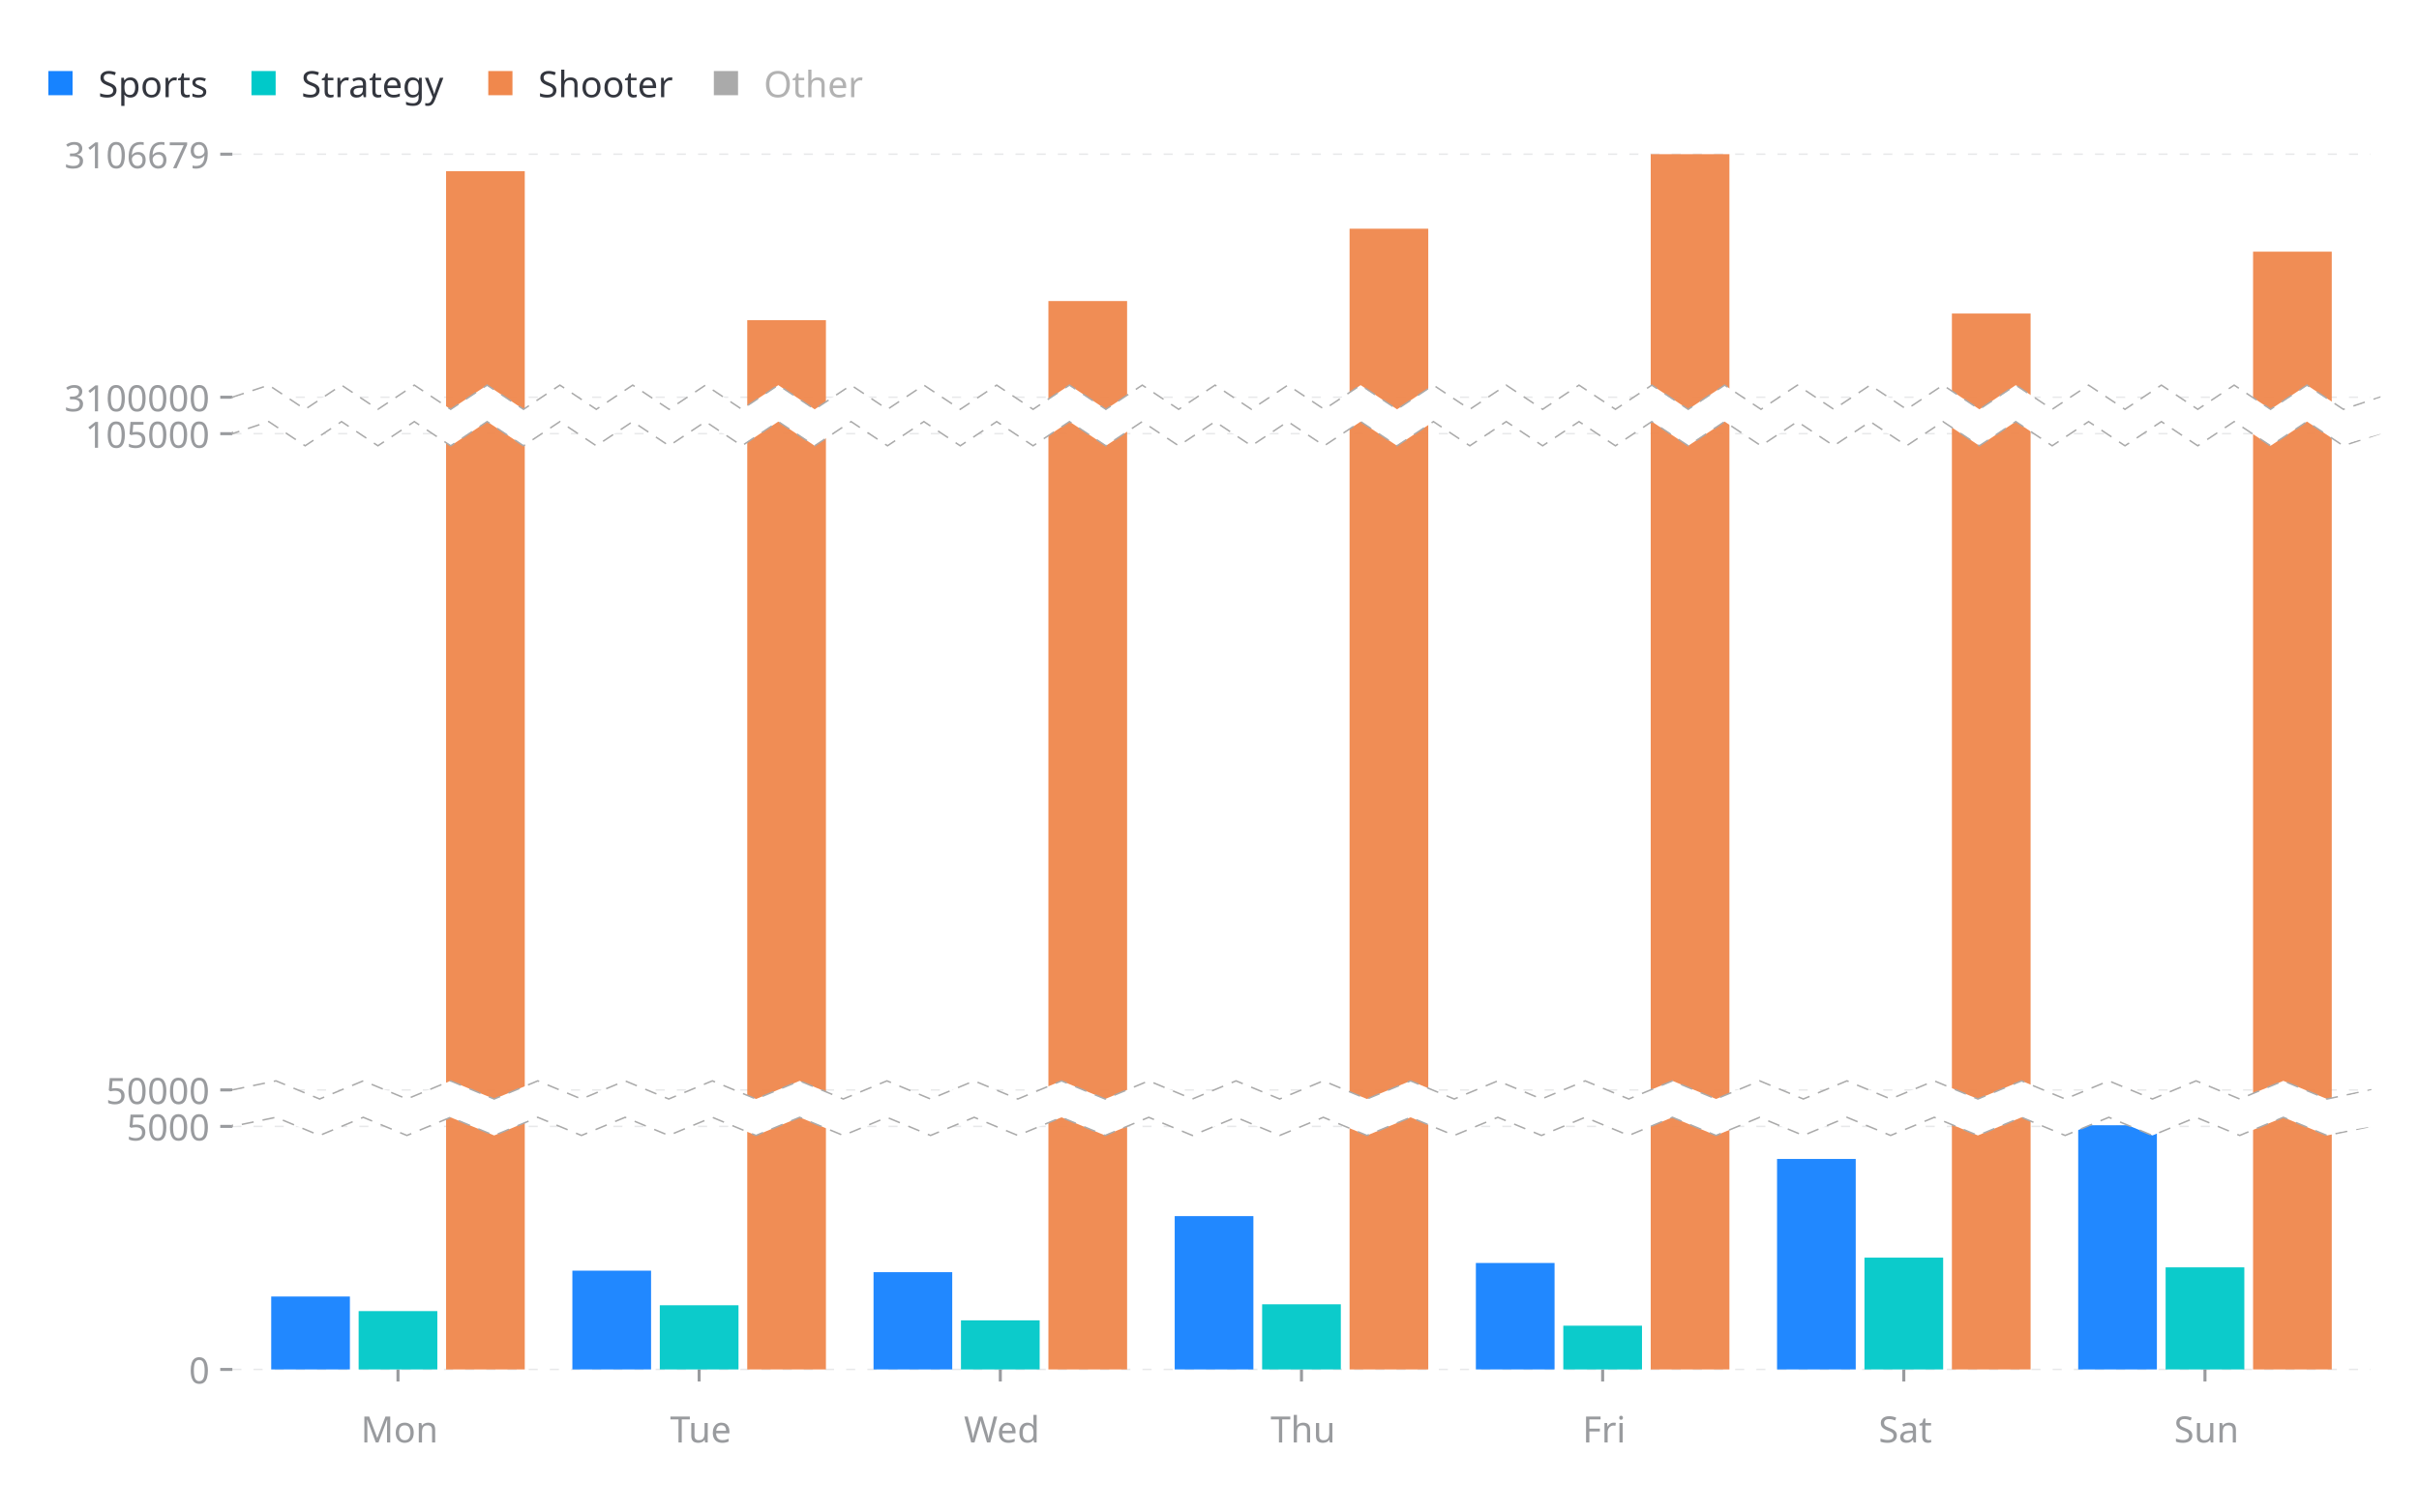
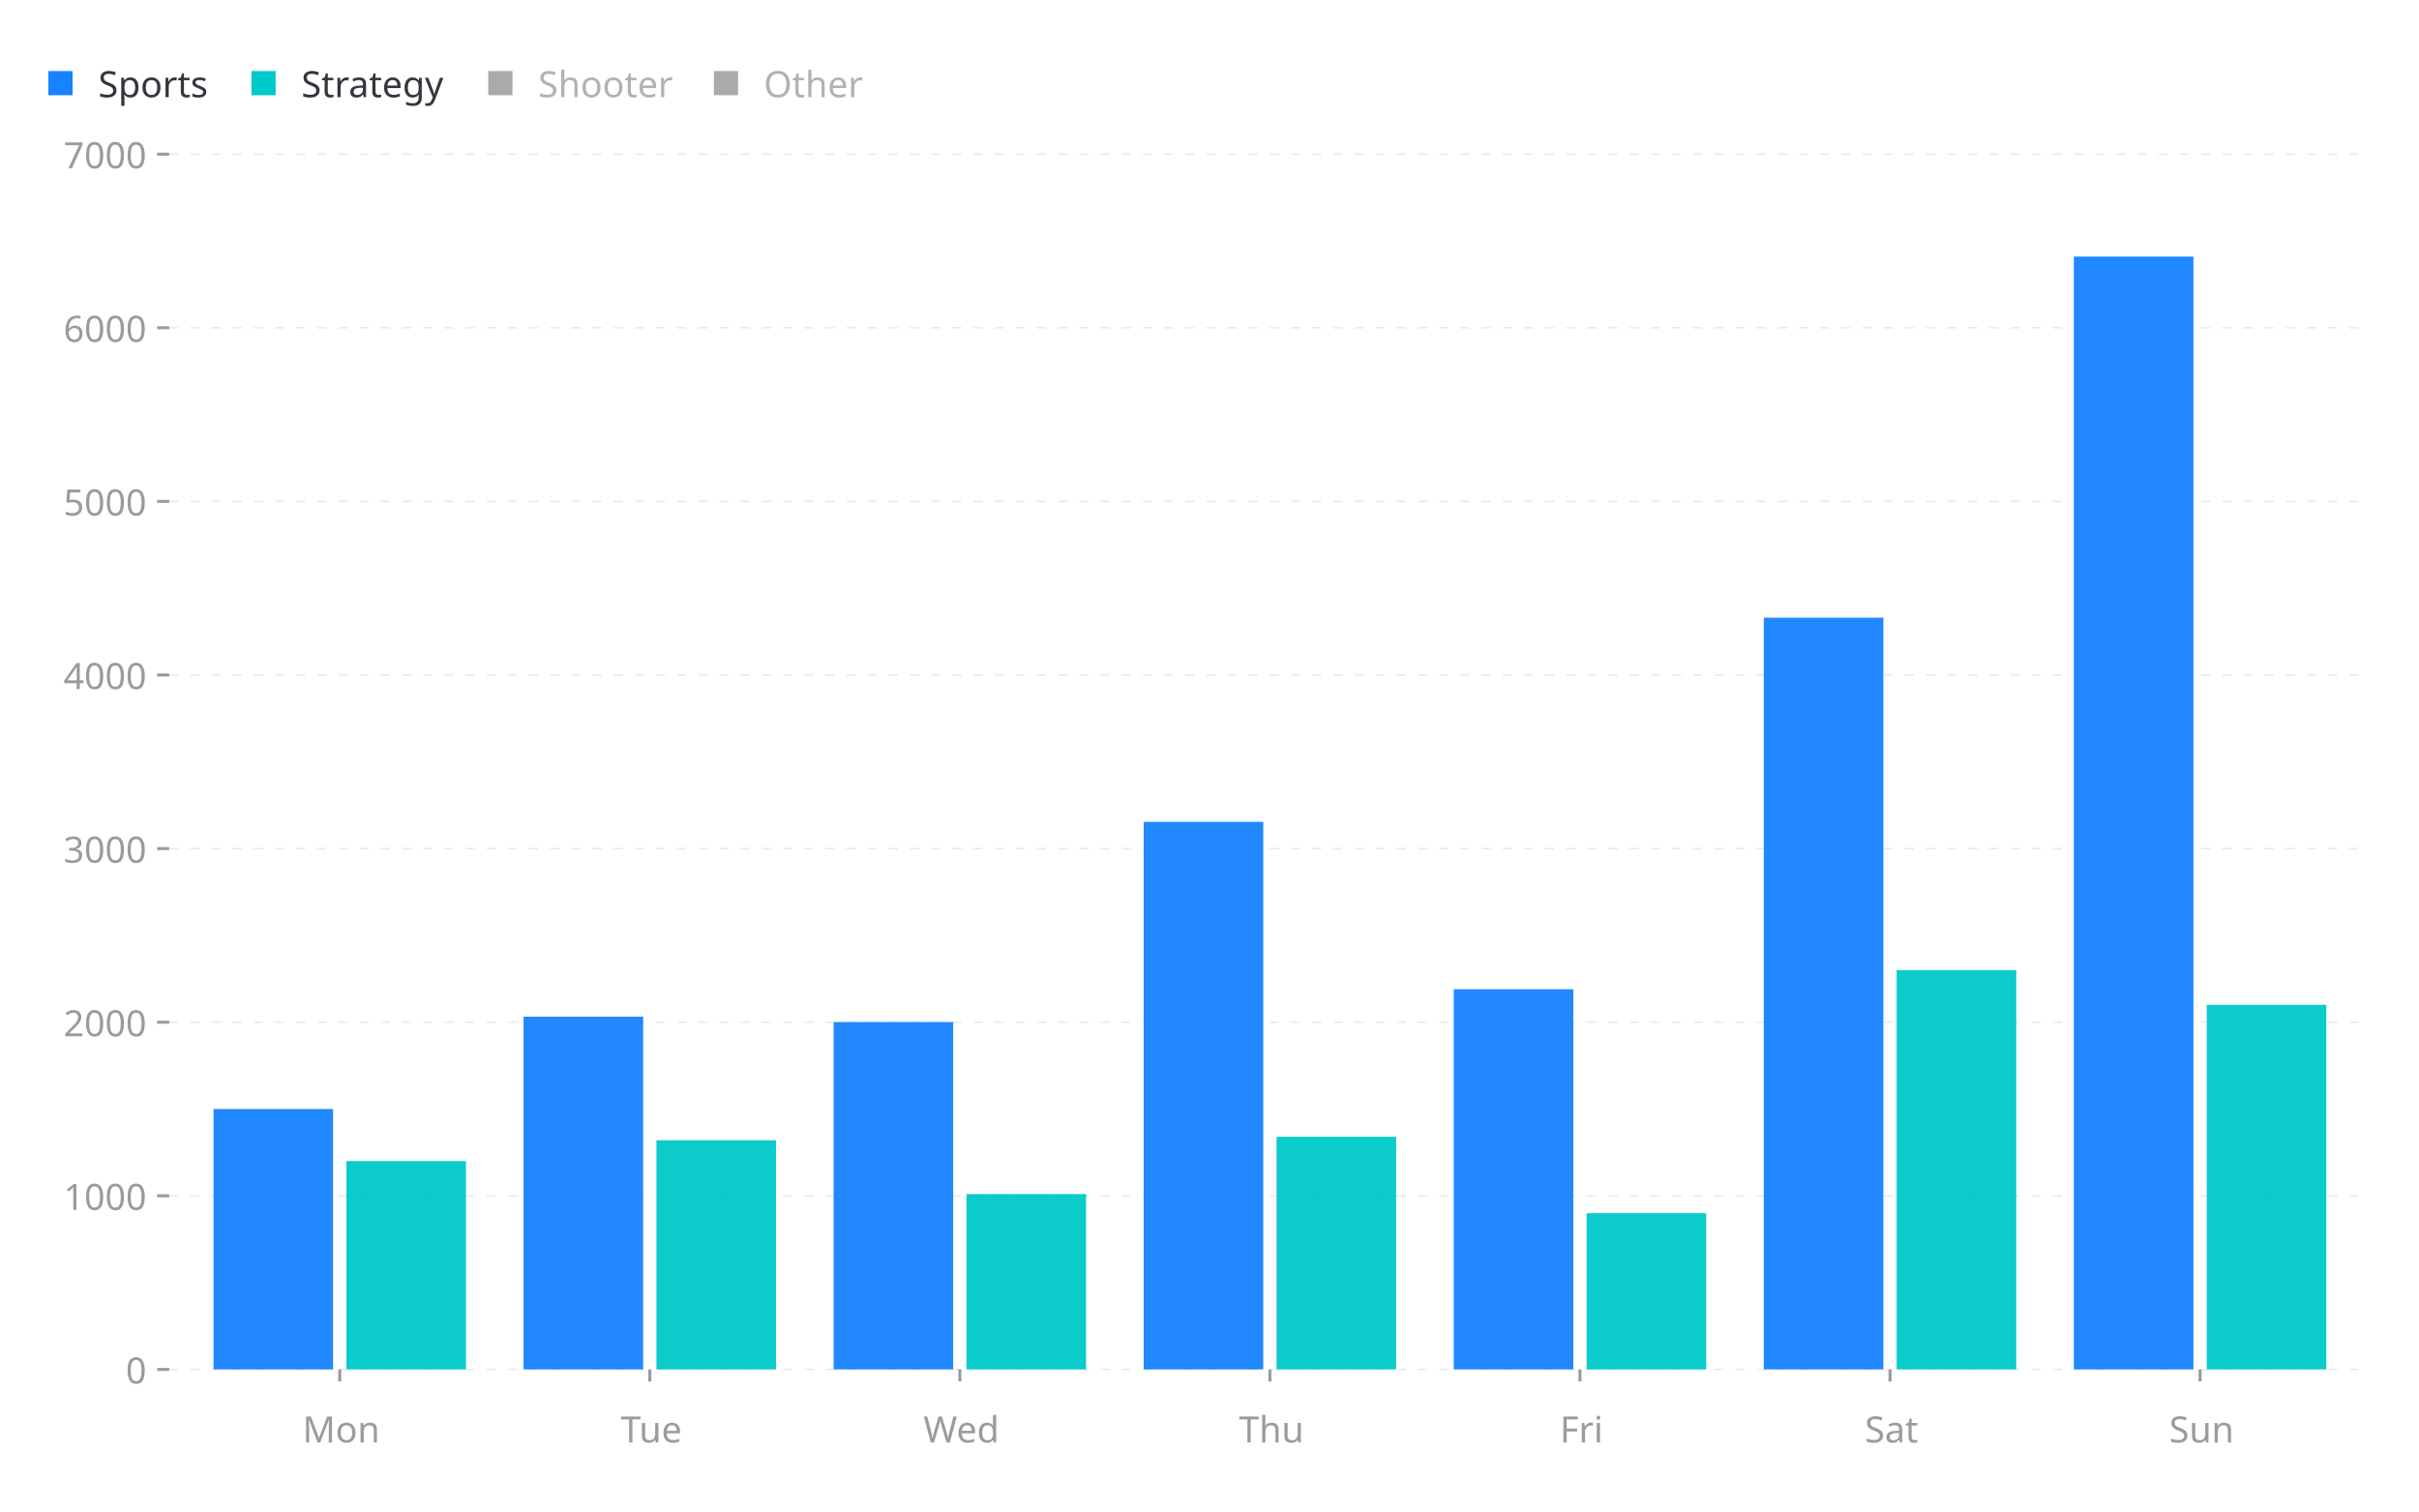
<svg xmlns="http://www.w3.org/2000/svg" width="800" height="500" color-interpolation-filters="sRGB" style="background: transparent;">
  <defs>
    <clipPath id="b" transform="matrix(1 0 0 1 -16 -16)">
      <use href="#a" transform="matrix(1 0 0 1 16 16)" />
    </clipPath>
  </defs>
  <g>
    <g fill="none">
      <g fill="none" class="view">
        <g>
          <path width="800" height="500" x="0" y="0" fill="rgba(0,0,0,0)" d="m0 0 800 0 0 500-800 0z" class="area" />
        </g>
        <g>
          <path width="768" height="468" x="16" y="16" fill="rgba(0,0,0,0)" d="m16 16 768 0 0 468-768 0z" class="area" />
        </g>
        <g>
-           <path width="707.16" height="402" x="76.84" y="51" fill="rgba(0,0,0,0)" d="m76.84 51 707.16 0 0 402-707.16 0z" class="area" />
+           <path width="728.04" height="402" x="55.96" y="51" fill="rgba(0,0,0,0)" d="m55.96 51 728.04 0 0 402-728.04 0z" class="area" />
        </g>
        <g>
-           <path width="707.16" height="402" x="76.84" y="51" fill="rgba(0,0,0,0)" d="m76.84 51 707.16 0 0 402-707.16 0z" class="area" />
+           <path width="728.04" height="402" x="55.96" y="51" fill="rgba(0,0,0,0)" d="m55.96 51 728.04 0 0 402-728.04 0z" class="area" />
        </g>
        <g fill="none" class="component">
          <g fill="none" transform="matrix(1 0 0 1 16 16)">
            <g fill="none" class="legend-category">
              <g fill="none" class="legend-title-group">
                <g fill="none" class="legend-title" />
              </g>
              <g fill="none" class="legend-items-group">
                <g fill="none" class="legend-items">
                  <g fill="none" class="items-navigator">
                    <g fill="none" class="navigator-content-group" clip-path="url(#b)">
                      <g fill="none" class="navigator-play-window">
                        <g fill="none" class="items-item-page">
                          <g fill="none" class="items-item">
                            <g fill="none" class="legend-category-item-background-group">
                              <g>
                                <path width="55.16" height="23" fill="rgba(0,0,0,0)" d="m0 0 55.16 0 0 23-55.16 0z" class="legend-category-item-background" visibility="visible" />
                              </g>
                            </g>
                            <g fill="none" class="legend-category-item-marker-group" transform="matrix(.5 0 0 .5 4 11.5)">
                              <g>
                                <path fill="rgba(23,131,255,1)" stroke-width="0" d="m-8-8 16 0 0 16-16 0Z" class="legend-category-item-marker" visibility="visible" />
                              </g>
                            </g>
                            <g fill="none" class="legend-category-item-label-group" transform="matrix(1 0 0 1 16 11.5)">
                              <g>
                                <text fill="rgba(29,33,41,1)" fill-opacity=".9" stroke-width="1" class="legend-category-item-label" dominant-baseline="central" dx=".5" dy="0" font-family="sans-serif" font-size="12" font-style="normal" font-variant="normal" font-weight="normal" paint-order="stroke" style="transform:translate(0px, 0px);" text-anchor="left" visibility="visible">Sports</text>
                              </g>
                            </g>
                            <g fill="none" class="legend-category-item-value-group" />
                          </g>
                          <g fill="none" class="items-item" transform="matrix(1 0 0 1 67.16 0)">
                            <g fill="none" class="legend-category-item-background-group">
                              <g>
                                <path width="66.32" height="23" fill="rgba(0,0,0,0)" d="m0 0 66.32 0 0 23-66.32 0z" class="legend-category-item-background" visibility="visible" />
                              </g>
                            </g>
                            <g fill="none" class="legend-category-item-marker-group" transform="matrix(.5 0 0 .5 4 11.5)">
                              <g>
                                <path fill="rgba(0,201,201,1)" stroke-width="0" d="m-8-8 16 0 0 16-16 0Z" class="legend-category-item-marker" visibility="visible" />
                              </g>
                            </g>
                            <g fill="none" class="legend-category-item-label-group" transform="matrix(1 0 0 1 16 11.5)">
                              <g>
                                <text fill="rgba(29,33,41,1)" fill-opacity=".9" stroke-width="1" class="legend-category-item-label" dominant-baseline="central" dx=".5" dy="0" font-family="sans-serif" font-size="12" font-style="normal" font-variant="normal" font-weight="normal" paint-order="stroke" style="transform:translate(0px, 0px);" text-anchor="left" visibility="visible">Strategy</text>
                              </g>
                            </g>
                            <g fill="none" class="legend-category-item-value-group" />
                          </g>
                          <g fill="none" class="items-item" transform="matrix(1 0 0 1 145.48 0)">
                            <g fill="none" class="legend-category-item-background-group">
                              <g>
                                <path width="62.6" height="23" fill="rgba(0,0,0,0)" d="m0 0 62.6 0 0 23-62.6 0z" class="legend-category-item-background" visibility="visible" />
                              </g>
                            </g>
                            <g fill="none" class="legend-category-item-marker-group" transform="matrix(.5 0 0 .5 4 11.5)">
                              <g>
-                                 <path fill="rgba(240,136,77,1)" stroke-width="0" d="m-8-8 16 0 0 16-16 0Z" class="legend-category-item-marker" visibility="visible" />
+                                 <path fill="rgba(170,170,170,1)" stroke="rgba(170,170,170,1)" stroke-width="0" d="m-8-8 16 0 0 16-16 0Z" class="legend-category-item-marker" visibility="visible" />
                              </g>
                            </g>
                            <g fill="none" class="legend-category-item-label-group" transform="matrix(1 0 0 1 16 11.5)">
                              <g>
-                                 <text fill="rgba(29,33,41,1)" fill-opacity=".9" stroke-width="1" class="legend-category-item-label" dominant-baseline="central" dx=".5" dy="0" font-family="sans-serif" font-size="12" font-style="normal" font-variant="normal" font-weight="normal" paint-order="stroke" style="transform:translate(0px, 0px);" text-anchor="left" visibility="visible">Shooter</text>
+                                 <text fill="rgba(170,170,170,1)" fill-opacity=".9" stroke-width="1" class="legend-category-item-label" dominant-baseline="central" dx=".5" dy="0" font-family="sans-serif" font-size="12" font-style="normal" font-variant="normal" font-weight="normal" paint-order="stroke" style="transform:translate(0px, 0px);" text-anchor="left" visibility="visible">Shooter</text>
                              </g>
                            </g>
                            <g fill="none" class="legend-category-item-value-group" />
                          </g>
                          <g fill="none" class="items-item" transform="matrix(1 0 0 1 220.08 0)">
                            <g fill="none" class="legend-category-item-background-group">
                              <g>
                                <path width="49.76" height="23" fill="rgba(0,0,0,0)" d="m0 0 49.76 0 0 23-49.76 0z" class="legend-category-item-background" visibility="visible" />
                              </g>
                            </g>
                            <g fill="none" class="legend-category-item-marker-group" transform="matrix(.5 0 0 .5 4 11.5)">
                              <g>
                                <path fill="rgba(170,170,170,1)" stroke="rgba(170,170,170,1)" stroke-width="0" d="m-8-8 16 0 0 16-16 0Z" class="legend-category-item-marker" visibility="visible" />
                              </g>
                            </g>
                            <g fill="none" class="legend-category-item-label-group" transform="matrix(1 0 0 1 16 11.5)">
                              <g>
                                <text fill="rgba(170,170,170,1)" fill-opacity=".9" stroke-width="1" class="legend-category-item-label" dominant-baseline="central" dx=".5" dy="0" font-family="sans-serif" font-size="12" font-style="normal" font-variant="normal" font-weight="normal" paint-order="stroke" style="transform:translate(0px, 0px);" text-anchor="left" visibility="visible">Other</text>
                              </g>
                            </g>
                            <g fill="none" class="legend-category-item-value-group" />
                          </g>
                        </g>
                      </g>
                    </g>
                    <g fill="none" class="navigator-controller" />
                    <g>
                      <path id="a" width="269.84" height="23" fill="none" d="m0 0 269.84 0 0 23-269.84 0z" class="navigator-clip-path" />
                    </g>
                  </g>
                </g>
              </g>
            </g>
          </g>
        </g>
        <g fill="none" class="component">
          <g fill="none" class="axis">
            <g fill="none" class="axis-grid-group" />
            <g fill="none" class="axis-main-group">
              <g fill="none" class="axis-line-group">
                <g>
-                   <line x1="76.84" x2="784" y1="453" y2="453" fill="none" stroke="rgba(29,33,41,1)" stroke-opacity=".45" stroke-width=".5" class="axis-line axis-line" opacity="0" />
+                   <line x1="55.96" x2="784" y1="453" y2="453" fill="none" stroke="rgba(29,33,41,1)" stroke-opacity=".45" stroke-width=".5" class="axis-line axis-line" opacity="0" />
                </g>
              </g>
              <g fill="none" class="axis-tick-group">
-                 <g fill="none" class="axis-tick" transform="matrix(1 0 0 1 131.62 453)">
-                   <g>
-                     <line x1="0" x2="0" y1="0" y2="4" fill="none" stroke="rgba(29,33,41,1)" stroke-width="1" class="axis-tick-item" opacity=".45" />
-                   </g>
-                 </g>
-                 <g fill="none" class="axis-tick" transform="matrix(1 0 0 1 231.22 453)">
-                   <g>
-                     <line x1="0" x2="0" y1="0" y2="4" fill="none" stroke="rgba(29,33,41,1)" stroke-width="1" class="axis-tick-item" opacity=".45" />
-                   </g>
-                 </g>
-                 <g fill="none" class="axis-tick" transform="matrix(1 0 0 1 330.82 453)">
-                   <g>
-                     <line x1="0" x2="0" y1="0" y2="4" fill="none" stroke="rgba(29,33,41,1)" stroke-width="1" class="axis-tick-item" opacity=".45" />
-                   </g>
-                 </g>
-                 <g fill="none" class="axis-tick" transform="matrix(1 0 0 1 430.42 453)">
-                   <g>
-                     <line x1="0" x2="0" y1="0" y2="4" fill="none" stroke="rgba(29,33,41,1)" stroke-width="1" class="axis-tick-item" opacity=".45" />
-                   </g>
-                 </g>
-                 <g fill="none" class="axis-tick" transform="matrix(1 0 0 1 530.02 453)">
-                   <g>
-                     <line x1="0" x2="0" y1="0" y2="4" fill="none" stroke="rgba(29,33,41,1)" stroke-width="1" class="axis-tick-item" opacity=".45" />
-                   </g>
-                 </g>
-                 <g fill="none" class="axis-tick" transform="matrix(1 0 0 1 629.62 453)">
-                   <g>
-                     <line x1="0" x2="0" y1="0" y2="4" fill="none" stroke="rgba(29,33,41,1)" stroke-width="1" class="axis-tick-item" opacity=".45" />
-                   </g>
-                 </g>
-                 <g fill="none" class="axis-tick" transform="matrix(1 0 0 1 729.22 453)">
+                 <g fill="none" class="axis-tick" transform="matrix(1 0 0 1 112.3575 453)">
+                   <g>
+                     <line x1="0" x2="0" y1="0" y2="4" fill="none" stroke="rgba(29,33,41,1)" stroke-width="1" class="axis-tick-item" opacity=".45" />
+                   </g>
+                 </g>
+                 <g fill="none" class="axis-tick" transform="matrix(1 0 0 1 214.8983 453)">
+                   <g>
+                     <line x1="0" x2="0" y1="0" y2="4" fill="none" stroke="rgba(29,33,41,1)" stroke-width="1" class="axis-tick-item" opacity=".45" />
+                   </g>
+                 </g>
+                 <g fill="none" class="axis-tick" transform="matrix(1 0 0 1 317.4391 453)">
+                   <g>
+                     <line x1="0" x2="0" y1="0" y2="4" fill="none" stroke="rgba(29,33,41,1)" stroke-width="1" class="axis-tick-item" opacity=".45" />
+                   </g>
+                 </g>
+                 <g fill="none" class="axis-tick" transform="matrix(1 0 0 1 419.98 453)">
+                   <g>
+                     <line x1="0" x2="0" y1="0" y2="4" fill="none" stroke="rgba(29,33,41,1)" stroke-width="1" class="axis-tick-item" opacity=".45" />
+                   </g>
+                 </g>
+                 <g fill="none" class="axis-tick" transform="matrix(1 0 0 1 522.5209 453)">
+                   <g>
+                     <line x1="0" x2="0" y1="0" y2="4" fill="none" stroke="rgba(29,33,41,1)" stroke-width="1" class="axis-tick-item" opacity=".45" />
+                   </g>
+                 </g>
+                 <g fill="none" class="axis-tick" transform="matrix(1 0 0 1 625.0617 453)">
+                   <g>
+                     <line x1="0" x2="0" y1="0" y2="4" fill="none" stroke="rgba(29,33,41,1)" stroke-width="1" class="axis-tick-item" opacity=".45" />
+                   </g>
+                 </g>
+                 <g fill="none" class="axis-tick" transform="matrix(1 0 0 1 727.6025 453)">
                  <g>
                    <line x1="0" x2="0" y1="0" y2="4" fill="none" stroke="rgba(29,33,41,1)" stroke-width="1" class="axis-tick-item" opacity=".45" />
                  </g>
                </g>
              </g>
              <g fill="none" class="axis-label-group">
-                 <g fill="none" class="axis-label" transform="matrix(1 0 0 1 131.62 461)">
+                 <g fill="none" class="axis-label" transform="matrix(1 0 0 1 112.3575 461)">
                  <g>
                    <text fill="rgba(29,33,41,1)" stroke-width="1" class="axis-label-item" dominant-baseline="central" dx=".5" dy="11.5" font-family="sans-serif" font-size="12" font-style="normal" font-variant="normal" font-weight="normal" opacity=".45" paint-order="stroke" style="transform:translate(0px, 0px);" text-anchor="middle" visibility="visible">Mon</text>
                  </g>
                </g>
-                 <g fill="none" class="axis-label" transform="matrix(1 0 0 1 231.22 461)">
+                 <g fill="none" class="axis-label" transform="matrix(1 0 0 1 214.8983 461)">
                  <g>
                    <text fill="rgba(29,33,41,1)" stroke-width="1" class="axis-label-item" dominant-baseline="central" dx=".5" dy="11.5" font-family="sans-serif" font-size="12" font-style="normal" font-variant="normal" font-weight="normal" opacity=".45" paint-order="stroke" style="transform:translate(0px, 0px);" text-anchor="middle" visibility="visible">Tue</text>
                  </g>
                </g>
-                 <g fill="none" class="axis-label" transform="matrix(1 0 0 1 330.82 461)">
+                 <g fill="none" class="axis-label" transform="matrix(1 0 0 1 317.4391 461)">
                  <g>
                    <text fill="rgba(29,33,41,1)" stroke-width="1" class="axis-label-item" dominant-baseline="central" dx=".5" dy="11.5" font-family="sans-serif" font-size="12" font-style="normal" font-variant="normal" font-weight="normal" opacity=".45" paint-order="stroke" style="transform:translate(0px, 0px);" text-anchor="middle" visibility="visible">Wed</text>
                  </g>
                </g>
-                 <g fill="none" class="axis-label" transform="matrix(1 0 0 1 430.42 461)">
+                 <g fill="none" class="axis-label" transform="matrix(1 0 0 1 419.98 461)">
                  <g>
                    <text fill="rgba(29,33,41,1)" stroke-width="1" class="axis-label-item" dominant-baseline="central" dx=".5" dy="11.5" font-family="sans-serif" font-size="12" font-style="normal" font-variant="normal" font-weight="normal" opacity=".45" paint-order="stroke" style="transform:translate(0px, 0px);" text-anchor="middle" visibility="visible">Thu</text>
                  </g>
                </g>
-                 <g fill="none" class="axis-label" transform="matrix(1 0 0 1 530.02 461)">
+                 <g fill="none" class="axis-label" transform="matrix(1 0 0 1 522.5209 461)">
                  <g>
                    <text fill="rgba(29,33,41,1)" stroke-width="1" class="axis-label-item" dominant-baseline="central" dx=".5" dy="11.5" font-family="sans-serif" font-size="12" font-style="normal" font-variant="normal" font-weight="normal" opacity=".45" paint-order="stroke" style="transform:translate(0px, 0px);" text-anchor="middle" visibility="visible">Fri</text>
                  </g>
                </g>
-                 <g fill="none" class="axis-label" transform="matrix(1 0 0 1 629.62 461)">
+                 <g fill="none" class="axis-label" transform="matrix(1 0 0 1 625.0617 461)">
                  <g>
                    <text fill="rgba(29,33,41,1)" stroke-width="1" class="axis-label-item" dominant-baseline="central" dx=".5" dy="11.5" font-family="sans-serif" font-size="12" font-style="normal" font-variant="normal" font-weight="normal" opacity=".45" paint-order="stroke" style="transform:translate(0px, 0px);" text-anchor="middle" visibility="visible">Sat</text>
                  </g>
                </g>
-                 <g fill="none" class="axis-label" transform="matrix(1 0 0 1 729.22 461)">
+                 <g fill="none" class="axis-label" transform="matrix(1 0 0 1 727.6025 461)">
                  <g>
                    <text fill="rgba(29,33,41,1)" stroke-width="1" class="axis-label-item" dominant-baseline="central" dx=".5" dy="11.5" font-family="sans-serif" font-size="12" font-style="normal" font-variant="normal" font-weight="normal" opacity=".45" paint-order="stroke" style="transform:translate(0px, 0px);" text-anchor="middle" visibility="visible">Sun</text>
                  </g>
                </g>
              </g>
            </g>
            <g fill="none" class="axis-title-group" />
          </g>
        </g>
        <g fill="none" class="component">
          <g fill="none" class="axis">
            <g fill="none" class="axis-grid-group">
              <g fill="none" class="axis-grid">
                <g fill="none" class="grid-line-group">
                  <g>
-                     <path fill="none" stroke="rgba(29,33,41,1)" stroke-dasharray="3,4" stroke-opacity=".1" stroke-width=".5" d="m76.84 453 707.16 0" class="grid-line" />
-                   </g>
-                   <g>
-                     <path fill="none" stroke="rgba(29,33,41,1)" stroke-dasharray="3,4" stroke-opacity=".1" stroke-width=".5" d="m76.84 372.6 707.16 0" class="grid-line" />
-                   </g>
-                   <g>
-                     <path fill="none" stroke="rgba(29,33,41,1)" stroke-dasharray="3,4" stroke-opacity=".1" stroke-width=".5" d="m76.84 360.54 707.16 0" class="grid-line" />
-                   </g>
-                   <g>
-                     <path fill="none" stroke="rgba(29,33,41,1)" stroke-dasharray="3,4" stroke-opacity=".1" stroke-width=".5" d="m76.84 143.46 707.16 0" class="grid-line" />
-                   </g>
-                   <g>
-                     <path fill="none" stroke="rgba(29,33,41,1)" stroke-dasharray="3,4" stroke-opacity=".1" stroke-width=".5" d="m76.84 131.4 707.16 0" class="grid-line" />
-                   </g>
-                   <g>
-                     <path fill="none" stroke="rgba(29,33,41,1)" stroke-dasharray="3,4" stroke-opacity=".1" stroke-width=".5" d="m76.84 51 707.16 0" class="grid-line" />
+                     <path fill="none" stroke="rgba(29,33,41,1)" stroke-dasharray="3,4" stroke-opacity=".1" stroke-width=".5" d="m55.96 453 728.04 0" class="grid-line" />
+                   </g>
+                   <g>
+                     <path fill="none" stroke="rgba(29,33,41,1)" stroke-dasharray="3,4" stroke-opacity=".1" stroke-width=".5" d="m55.96 395.571 728.04 0" class="grid-line" />
+                   </g>
+                   <g>
+                     <path fill="none" stroke="rgba(29,33,41,1)" stroke-dasharray="3,4" stroke-opacity=".1" stroke-width=".5" d="m55.96 338.143 728.04 0" class="grid-line" />
+                   </g>
+                   <g>
+                     <path fill="none" stroke="rgba(29,33,41,1)" stroke-dasharray="3,4" stroke-opacity=".1" stroke-width=".5" d="m55.96 280.714 728.04 0" class="grid-line" />
+                   </g>
+                   <g>
+                     <path fill="none" stroke="rgba(29,33,41,1)" stroke-dasharray="3,4" stroke-opacity=".1" stroke-width=".5" d="m55.96 223.286 728.04 0" class="grid-line" />
+                   </g>
+                   <g>
+                     <path fill="none" stroke="rgba(29,33,41,1)" stroke-dasharray="3,4" stroke-opacity=".1" stroke-width=".5" d="m55.96 165.857 728.04 0" class="grid-line" />
+                   </g>
+                   <g>
+                     <path fill="none" stroke="rgba(29,33,41,1)" stroke-dasharray="3,4" stroke-opacity=".1" stroke-width=".5" d="m55.96 108.429 728.04 0" class="grid-line" />
+                   </g>
+                   <g>
+                     <path fill="none" stroke="rgba(29,33,41,1)" stroke-dasharray="3,4" stroke-opacity=".1" stroke-width=".5" d="m55.96 51 728.04 0" class="grid-line" />
                  </g>
                </g>
                <g fill="none" class="grid-region-group" />
              </g>
            </g>
            <g fill="none" class="axis-main-group">
              <g fill="none" class="axis-line-group">
                <g>
-                   <line x1="76.84" x2="76.84" y1="453" y2="51" fill="none" stroke="rgba(29,33,41,1)" stroke-opacity=".45" stroke-width=".5" class="axis-line axis-line" opacity="0" />
+                   <line x1="55.96" x2="55.96" y1="453" y2="51" fill="none" stroke="rgba(29,33,41,1)" stroke-opacity=".45" stroke-width=".5" class="axis-line axis-line" opacity="0" />
                </g>
              </g>
              <g fill="none" class="axis-tick-group">
-                 <g fill="none" class="axis-tick" transform="matrix(1 0 0 1 76.84 453)">
-                   <g>
-                     <line x1="0" x2="-4" y1="0" y2="0" fill="none" stroke="rgba(29,33,41,1)" stroke-width="1" class="axis-tick-item" opacity=".45" />
-                   </g>
-                 </g>
-                 <g fill="none" class="axis-tick" transform="matrix(1 0 0 1 76.84 372.6)">
-                   <g>
-                     <line x1="0" x2="-4" y1="0" y2="0" fill="none" stroke="rgba(29,33,41,1)" stroke-width="1" class="axis-tick-item" opacity=".45" />
-                   </g>
-                 </g>
-                 <g fill="none" class="axis-tick" transform="matrix(1 0 0 1 76.84 360.54)">
-                   <g>
-                     <line x1="0" x2="-4" y1="0" y2="0" fill="none" stroke="rgba(29,33,41,1)" stroke-width="1" class="axis-tick-item" opacity=".45" />
-                   </g>
-                 </g>
-                 <g fill="none" class="axis-tick" transform="matrix(1 0 0 1 76.84 143.46)">
-                   <g>
-                     <line x1="0" x2="-4" y1="0" y2="0" fill="none" stroke="rgba(29,33,41,1)" stroke-width="1" class="axis-tick-item" opacity=".45" />
-                   </g>
-                 </g>
-                 <g fill="none" class="axis-tick" transform="matrix(1 0 0 1 76.84 131.4)">
-                   <g>
-                     <line x1="0" x2="-4" y1="0" y2="0" fill="none" stroke="rgba(29,33,41,1)" stroke-width="1" class="axis-tick-item" opacity=".45" />
-                   </g>
-                 </g>
-                 <g fill="none" class="axis-tick" transform="matrix(1 0 0 1 76.84 51)">
+                 <g fill="none" class="axis-tick" transform="matrix(1 0 0 1 55.96 453)">
+                   <g>
+                     <line x1="0" x2="-4" y1="0" y2="0" fill="none" stroke="rgba(29,33,41,1)" stroke-width="1" class="axis-tick-item" opacity=".45" />
+                   </g>
+                 </g>
+                 <g fill="none" class="axis-tick" transform="matrix(1 0 0 1 55.96 395.5714)">
+                   <g>
+                     <line x1="0" x2="-4" y1="0" y2="0" fill="none" stroke="rgba(29,33,41,1)" stroke-width="1" class="axis-tick-item" opacity=".45" />
+                   </g>
+                 </g>
+                 <g fill="none" class="axis-tick" transform="matrix(1 0 0 1 55.96 338.1429)">
+                   <g>
+                     <line x1="0" x2="-4" y1="0" y2="0" fill="none" stroke="rgba(29,33,41,1)" stroke-width="1" class="axis-tick-item" opacity=".45" />
+                   </g>
+                 </g>
+                 <g fill="none" class="axis-tick" transform="matrix(1 0 0 1 55.96 280.7143)">
+                   <g>
+                     <line x1="0" x2="-4" y1="0" y2="0" fill="none" stroke="rgba(29,33,41,1)" stroke-width="1" class="axis-tick-item" opacity=".45" />
+                   </g>
+                 </g>
+                 <g fill="none" class="axis-tick" transform="matrix(1 0 0 1 55.96 223.2857)">
+                   <g>
+                     <line x1="0" x2="-4" y1="0" y2="0" fill="none" stroke="rgba(29,33,41,1)" stroke-width="1" class="axis-tick-item" opacity=".45" />
+                   </g>
+                 </g>
+                 <g fill="none" class="axis-tick" transform="matrix(1 0 0 1 55.96 165.8571)">
+                   <g>
+                     <line x1="0" x2="-4" y1="0" y2="0" fill="none" stroke="rgba(29,33,41,1)" stroke-width="1" class="axis-tick-item" opacity=".45" />
+                   </g>
+                 </g>
+                 <g fill="none" class="axis-tick" transform="matrix(1 0 0 1 55.96 108.4286)">
+                   <g>
+                     <line x1="0" x2="-4" y1="0" y2="0" fill="none" stroke="rgba(29,33,41,1)" stroke-width="1" class="axis-tick-item" opacity=".45" />
+                   </g>
+                 </g>
+                 <g fill="none" class="axis-tick" transform="matrix(1 0 0 1 55.96 51)">
                  <g>
                    <line x1="0" x2="-4" y1="0" y2="0" fill="none" stroke="rgba(29,33,41,1)" stroke-width="1" class="axis-tick-item" opacity=".45" />
                  </g>
                </g>
              </g>
              <g fill="none" class="axis-label-group">
-                 <g fill="none" class="axis-label" transform="matrix(1 0 0 1 68.84 453)">
+                 <g fill="none" class="axis-label" transform="matrix(1 0 0 1 47.96 453)">
                  <g>
                    <text fill="rgba(29,33,41,1)" stroke-width="1" class="axis-label-item" dominant-baseline="central" dx=".5" dy="0" font-family="sans-serif" font-size="12" font-style="normal" font-variant="normal" font-weight="normal" opacity=".45" paint-order="stroke" style="transform:translate(0px, 0px);" text-anchor="end">0</text>
                  </g>
                </g>
-                 <g fill="none" class="axis-label" transform="matrix(1 0 0 1 68.84 372.6)">
-                   <g>
-                     <text fill="rgba(29,33,41,1)" stroke-width="1" class="axis-label-item" dominant-baseline="central" dx=".5" dy="0" font-family="sans-serif" font-size="12" font-style="normal" font-variant="normal" font-weight="normal" opacity=".45" paint-order="stroke" style="transform:translate(0px, 0px);" text-anchor="end">5000</text>
-                   </g>
-                 </g>
-                 <g fill="none" class="axis-label" transform="matrix(1 0 0 1 68.84 360.54)">
-                   <g>
-                     <text fill="rgba(29,33,41,1)" stroke-width="1" class="axis-label-item" dominant-baseline="central" dx=".5" dy="0" font-family="sans-serif" font-size="12" font-style="normal" font-variant="normal" font-weight="normal" opacity=".45" paint-order="stroke" style="transform:translate(0px, 0px);" text-anchor="end">50000</text>
-                   </g>
-                 </g>
-                 <g fill="none" class="axis-label" transform="matrix(1 0 0 1 68.84 143.46)">
-                   <g>
-                     <text fill="rgba(29,33,41,1)" stroke-width="1" class="axis-label-item" dominant-baseline="central" dx=".5" dy="0" font-family="sans-serif" font-size="12" font-style="normal" font-variant="normal" font-weight="normal" opacity=".45" paint-order="stroke" style="transform:translate(0px, 0px);" text-anchor="end">105000</text>
-                   </g>
-                 </g>
-                 <g fill="none" class="axis-label" transform="matrix(1 0 0 1 68.84 131.4)">
-                   <g>
-                     <text fill="rgba(29,33,41,1)" stroke-width="1" class="axis-label-item" dominant-baseline="central" dx=".5" dy="0" font-family="sans-serif" font-size="12" font-style="normal" font-variant="normal" font-weight="normal" opacity=".45" paint-order="stroke" style="transform:translate(0px, 0px);" text-anchor="end">3100000</text>
-                   </g>
-                 </g>
-                 <g fill="none" class="axis-label" transform="matrix(1 0 0 1 68.84 51)">
-                   <g>
-                     <text fill="rgba(29,33,41,1)" stroke-width="1" class="axis-label-item" dominant-baseline="central" dx=".5" dy="0" font-family="sans-serif" font-size="12" font-style="normal" font-variant="normal" font-weight="normal" opacity=".45" paint-order="stroke" style="transform:translate(0px, 0px);" text-anchor="end">3106679</text>
+                 <g fill="none" class="axis-label" transform="matrix(1 0 0 1 47.96 395.5714)">
+                   <g>
+                     <text fill="rgba(29,33,41,1)" stroke-width="1" class="axis-label-item" dominant-baseline="central" dx=".5" dy="0" font-family="sans-serif" font-size="12" font-style="normal" font-variant="normal" font-weight="normal" opacity=".45" paint-order="stroke" style="transform:translate(0px, 0px);" text-anchor="end" visibility="visible">1000</text>
+                   </g>
+                 </g>
+                 <g fill="none" class="axis-label" transform="matrix(1 0 0 1 47.96 338.1429)">
+                   <g>
+                     <text fill="rgba(29,33,41,1)" stroke-width="1" class="axis-label-item" dominant-baseline="central" dx=".5" dy="0" font-family="sans-serif" font-size="12" font-style="normal" font-variant="normal" font-weight="normal" opacity=".45" paint-order="stroke" style="transform:translate(0px, 0px);" text-anchor="end" visibility="visible">2000</text>
+                   </g>
+                 </g>
+                 <g fill="none" class="axis-label" transform="matrix(1 0 0 1 47.96 280.7143)">
+                   <g>
+                     <text fill="rgba(29,33,41,1)" stroke-width="1" class="axis-label-item" dominant-baseline="central" dx=".5" dy="0" font-family="sans-serif" font-size="12" font-style="normal" font-variant="normal" font-weight="normal" opacity=".45" paint-order="stroke" style="transform:translate(0px, 0px);" text-anchor="end" visibility="visible">3000</text>
+                   </g>
+                 </g>
+                 <g fill="none" class="axis-label" transform="matrix(1 0 0 1 47.96 223.2857)">
+                   <g>
+                     <text fill="rgba(29,33,41,1)" stroke-width="1" class="axis-label-item" dominant-baseline="central" dx=".5" dy="0" font-family="sans-serif" font-size="12" font-style="normal" font-variant="normal" font-weight="normal" opacity=".45" paint-order="stroke" style="transform:translate(0px, 0px);" text-anchor="end" visibility="visible">4000</text>
+                   </g>
+                 </g>
+                 <g fill="none" class="axis-label" transform="matrix(1 0 0 1 47.96 165.8571)">
+                   <g>
+                     <text fill="rgba(29,33,41,1)" stroke-width="1" class="axis-label-item" dominant-baseline="central" dx=".5" dy="0" font-family="sans-serif" font-size="12" font-style="normal" font-variant="normal" font-weight="normal" opacity=".45" paint-order="stroke" style="transform:translate(0px, 0px);" text-anchor="end" visibility="visible">5000</text>
+                   </g>
+                 </g>
+                 <g fill="none" class="axis-label" transform="matrix(1 0 0 1 47.96 108.4286)">
+                   <g>
+                     <text fill="rgba(29,33,41,1)" stroke-width="1" class="axis-label-item" dominant-baseline="central" dx=".5" dy="0" font-family="sans-serif" font-size="12" font-style="normal" font-variant="normal" font-weight="normal" opacity=".45" paint-order="stroke" style="transform:translate(0px, 0px);" text-anchor="end" visibility="visible">6000</text>
+                   </g>
+                 </g>
+                 <g fill="none" class="axis-label" transform="matrix(1 0 0 1 47.96 51)">
+                   <g>
+                     <text fill="rgba(29,33,41,1)" stroke-width="1" class="axis-label-item" dominant-baseline="central" dx=".5" dy="0" font-family="sans-serif" font-size="12" font-style="normal" font-variant="normal" font-weight="normal" opacity=".45" paint-order="stroke" style="transform:translate(0px, 0px);" text-anchor="end">7000</text>
                  </g>
                </g>
              </g>
            </g>
            <g fill="none" class="axis-title-group" />
          </g>
        </g>
-         <g transform="matrix(1 0 0 1 76.84 51)">
-           <path width="707.16" height="402" fill="rgba(0,0,0,0)" d="m0 0 707.16 0 0 402-707.16 0z" class="plot" />
+         <g transform="matrix(1 0 0 1 55.96 51)">
+           <path width="728.04" height="402" fill="rgba(0,0,0,0)" d="m0 0 728.04 0 0 402-728.04 0z" class="plot" />
          <g fill="none" class="main-layer">
            <g>
-               <path width="26.024" height="24.12" x="12.852" y="377.88" fill="rgba(23,131,255,1)" fill-opacity=".95" stroke="rgba(23,131,255,1)" stroke-width="0" d="m12.852 377.88 26.024 0 0 24.12-26.024 0z" class="element" />
-             </g>
-             <g>
-               <path width="26.024" height="19.296" x="41.768" y="382.704" fill="rgba(0,201,201,1)" fill-opacity=".95" stroke="rgba(0,201,201,1)" stroke-width="0" d="m41.768 382.704 26.025 0 0 19.296-26.025 0z" class="element" />
-             </g>
-             <g>
-               <path width="26.024" height="396.378" x="70.684" y="5.622" fill="rgba(240,136,77,1)" fill-opacity=".95" stroke="rgba(240,136,77,1)" stroke-width="0" d="m70.684 5.622 26.024 0 0 396.378-26.024 0z" class="element" />
-             </g>
-             <g>
-               <path width="26.024" height="32.675" x="112.452" y="369.325" fill="rgba(23,131,255,1)" fill-opacity=".95" stroke="rgba(23,131,255,1)" stroke-width="0" d="m112.452 369.325 26.024 0 0 32.675-26.024 0z" class="element" />
-             </g>
-             <g>
-               <path width="26.024" height="21.226" x="141.368" y="380.774" fill="rgba(0,201,201,1)" fill-opacity=".95" stroke="rgba(0,201,201,1)" stroke-width="0" d="m141.368 380.774 26.025 0 0 21.226-26.025 0z" class="element" />
-             </g>
-             <g>
-               <path width="26.024" height="347.096" x="170.284" y="54.904" fill="rgba(240,136,77,1)" fill-opacity=".95" stroke="rgba(240,136,77,1)" stroke-width="0" d="m170.284 54.904 26.024 0 0 347.096-26.024 0z" class="element" />
-             </g>
-             <g>
-               <path width="26.024" height="32.176" x="212.052" y="369.824" fill="rgba(23,131,255,1)" fill-opacity=".95" stroke="rgba(23,131,255,1)" stroke-width="0" d="m212.052 369.824 26.024 0 0 32.176-26.024 0z" class="element" />
-             </g>
-             <g>
-               <path width="26.024" height="16.241" x="240.968" y="385.759" fill="rgba(0,201,201,1)" fill-opacity=".95" stroke="rgba(0,201,201,1)" stroke-width="0" d="m240.968 385.759 26.025 0 0 16.241-26.025 0z" class="element" />
-             </g>
-             <g>
-               <path width="26.024" height="353.416" x="269.884" y="48.584" fill="rgba(240,136,77,1)" fill-opacity=".95" stroke="rgba(240,136,77,1)" stroke-width="0" d="m269.884 48.584 26.024 0 0 353.416-26.024 0z" class="element" />
-             </g>
-             <g>
-               <path width="26.024" height="50.716" x="311.652" y="351.284" fill="rgba(23,131,255,1)" fill-opacity=".95" stroke="rgba(23,131,255,1)" stroke-width="0" d="m311.652 351.284 26.024 0 0 50.716-26.024 0z" class="element" />
-             </g>
-             <g>
-               <path width="26.024" height="21.547" x="340.568" y="380.453" fill="rgba(0,201,201,1)" fill-opacity=".95" stroke="rgba(0,201,201,1)" stroke-width="0" d="m340.568 380.453 26.025 0 0 21.547-26.025 0z" class="element" />
-             </g>
-             <g>
-               <path width="26.024" height="377.347" x="369.484" y="24.653" fill="rgba(240,136,77,1)" fill-opacity=".95" stroke="rgba(240,136,77,1)" stroke-width="0" d="m369.484 24.653 26.024 0 0 377.347-26.024 0z" class="element" />
-             </g>
-             <g>
-               <path width="26.024" height="35.215" x="411.252" y="366.785" fill="rgba(23,131,255,1)" fill-opacity=".95" stroke="rgba(23,131,255,1)" stroke-width="0" d="m411.252 366.785 26.024 0 0 35.215-26.024 0z" class="element" />
-             </g>
-             <g>
-               <path width="26.024" height="14.472" x="440.168" y="387.528" fill="rgba(0,201,201,1)" fill-opacity=".95" stroke="rgba(0,201,201,1)" stroke-width="0" d="m440.168 387.528 26.025 0 0 14.472-26.025 0z" class="element" />
-             </g>
-             <g>
-               <path width="26.024" height="402" x="469.084" y="0" fill="rgba(240,136,77,1)" fill-opacity=".95" stroke="rgba(240,136,77,1)" stroke-width="0" d="m469.084 0 26.024 0 0 402-26.024 0z" class="element" />
-             </g>
-             <g>
-               <path width="26.024" height="69.626" x="510.852" y="332.374" fill="rgba(23,131,255,1)" fill-opacity=".95" stroke="rgba(23,131,255,1)" stroke-width="0" d="m510.852 332.374 26.024 0 0 69.626-26.024 0z" class="element" />
-             </g>
-             <g>
-               <path width="26.024" height="36.984" x="539.768" y="365.016" fill="rgba(0,201,201,1)" fill-opacity=".95" stroke="rgba(0,201,201,1)" stroke-width="0" d="m539.768 365.016 26.025 0 0 36.984-26.025 0z" class="element" />
-             </g>
-             <g>
-               <path width="26.024" height="349.287" x="568.684" y="52.713" fill="rgba(240,136,77,1)" fill-opacity=".95" stroke="rgba(240,136,77,1)" stroke-width="0" d="m568.684 52.713 26.024 0 0 349.287-26.024 0z" class="element" />
-             </g>
-             <g>
-               <path width="26.024" height="80.778" x="610.452" y="321.222" fill="rgba(23,131,255,1)" fill-opacity=".95" stroke="rgba(23,131,255,1)" stroke-width="0" d="m610.452 321.222 26.024 0 0 80.778-26.024 0z" class="element" />
-             </g>
-             <g>
-               <path width="26.024" height="33.768" x="639.368" y="368.232" fill="rgba(0,201,201,1)" fill-opacity=".95" stroke="rgba(0,201,201,1)" stroke-width="0" d="m639.368 368.232 26.025 0 0 33.768-26.025 0z" class="element" />
-             </g>
-             <g>
-               <path width="26.024" height="369.751" x="668.284" y="32.249" fill="rgba(240,136,77,1)" fill-opacity=".95" stroke="rgba(240,136,77,1)" stroke-width="0" d="m668.284 32.249 26.024 0 0 369.751-26.024 0z" class="element" />
+               <path width="39.551" height="86.143" x="14.649" y="315.857" fill="rgba(23,131,255,1)" fill-opacity=".95" stroke="rgba(23,131,255,1)" stroke-width="0" d="m14.649 315.857 39.551 0 0 86.143-39.551 0z" class="element" />
+             </g>
+             <g>
+               <path width="39.551" height="68.914" x="58.595" y="333.086" fill="rgba(0,201,201,1)" fill-opacity=".95" stroke="rgba(0,201,201,1)" stroke-width="0" d="m58.595 333.086 39.551 0 0 68.914-39.551 0z" class="element" />
+             </g>
+             <g>
+               <path width="39.551" height="116.695" x="117.189" y="285.305" fill="rgba(23,131,255,1)" fill-opacity=".95" stroke="rgba(23,131,255,1)" stroke-width="0" d="m117.189 285.305 39.551 0 0 116.695-39.551 0z" class="element" />
+             </g>
+             <g>
+               <path width="39.551" height="75.806" x="161.136" y="326.194" fill="rgba(0,201,201,1)" fill-opacity=".95" stroke="rgba(0,201,201,1)" stroke-width="0" d="m161.136 326.194 39.551 0 0 75.806-39.551 0z" class="element" />
+             </g>
+             <g>
+               <path width="39.551" height="114.915" x="219.73" y="287.085" fill="rgba(23,131,255,1)" fill-opacity=".95" stroke="rgba(23,131,255,1)" stroke-width="0" d="m219.73 287.085 39.551 0 0 114.915-39.551 0z" class="element" />
+             </g>
+             <g>
+               <path width="39.551" height="58.003" x="263.676" y="343.997" fill="rgba(0,201,201,1)" fill-opacity=".95" stroke="rgba(0,201,201,1)" stroke-width="0" d="m263.676 343.997 39.551 0 0 58.003-39.551 0z" class="element" />
+             </g>
+             <g>
+               <path width="39.551" height="181.13" x="322.271" y="220.87" fill="rgba(23,131,255,1)" fill-opacity=".95" stroke="rgba(23,131,255,1)" stroke-width="0" d="m322.271 220.87 39.551 0 0 181.13-39.551 0z" class="element" />
+             </g>
+             <g>
+               <path width="39.551" height="76.954" x="366.217" y="325.046" fill="rgba(0,201,201,1)" fill-opacity=".95" stroke="rgba(0,201,201,1)" stroke-width="0" d="m366.217 325.046 39.551 0 0 76.954-39.551 0z" class="element" />
+             </g>
+             <g>
+               <path width="39.551" height="125.769" x="424.812" y="276.231" fill="rgba(23,131,255,1)" fill-opacity=".95" stroke="rgba(23,131,255,1)" stroke-width="0" d="m424.812 276.231 39.551 0 0 125.769-39.551 0z" class="element" />
+             </g>
+             <g>
+               <path width="39.551" height="51.686" x="468.758" y="350.314" fill="rgba(0,201,201,1)" fill-opacity=".95" stroke="rgba(0,201,201,1)" stroke-width="0" d="m468.758 350.314 39.551 0 0 51.686-39.551 0z" class="element" />
+             </g>
+             <g>
+               <path width="39.551" height="248.666" x="527.353" y="153.334" fill="rgba(23,131,255,1)" fill-opacity=".95" stroke="rgba(23,131,255,1)" stroke-width="0" d="m527.353 153.334 39.551 0 0 248.666-39.551 0z" class="element" />
+             </g>
+             <g>
+               <path width="39.551" height="132.086" x="571.299" y="269.914" fill="rgba(0,201,201,1)" fill-opacity=".95" stroke="rgba(0,201,201,1)" stroke-width="0" d="m571.299 269.914 39.551 0 0 132.086-39.551 0z" class="element" />
+             </g>
+             <g>
+               <path width="39.551" height="368.117" x="629.894" y="33.883" fill="rgba(23,131,255,1)" fill-opacity=".95" stroke="rgba(23,131,255,1)" stroke-width="0" d="m629.894 33.883 39.551 0 0 368.117-39.551 0z" class="element" />
+             </g>
+             <g>
+               <path width="39.551" height="120.6" x="673.84" y="281.4" fill="rgba(0,201,201,1)" fill-opacity=".95" stroke="rgba(0,201,201,1)" stroke-width="0" d="m673.84 281.4 39.551 0 0 120.6-39.551 0z" class="element" />
            </g>
          </g>
          <g fill="none" class="label-layer" />
-           <g fill="none" class="axis-breaks">
-             <g>
-               <path fill="rgba(255,255,255,1)" stroke="rgba(170,170,170,1)" stroke-dasharray="4,3" stroke-width=".5" d="m0 309.54 14.432-3 14.432 6 14.432-6 14.432 6 14.432-6 14.432 6 14.432-6 14.432 6 14.432-6 14.432 6 14.432-6 14.432 6 14.432-6 14.432 6 14.432-6 14.432 6 14.432-6 14.432 6 14.432-6 14.432 6 14.432-6 14.432 6 14.432-6 14.432 6 14.432-6 14.432 6 14.432-6 14.432 6 14.432-6 14.432 6 14.432-6 14.432 6 14.432-6 14.432 6 14.432-6 14.432 6 14.432-6 14.432 6 14.432-6 14.432 6 14.432-6 14.432 6 14.432-6 14.432 6 14.432-6 14.432 6 14.432-6 14.432 6 14.432-3 0 12.06 0 0-14.432 3-14.432-6-14.432 6-14.432-6-14.432 6-14.432-6-14.432 6-14.432-6-14.432 6-14.432-6-14.432 6-14.432-6-14.432 6-14.432-6-14.432 6-14.432-6-14.432 6-14.432-6-14.432 6-14.432-6-14.432 6-14.432-6-14.432 6-14.432-6-14.432 6-14.432-6-14.432 6-14.432-6-14.432 6-14.432-6-14.432 6-14.432-6-14.432 6-14.432-6-14.432 6-14.432-6-14.432 6-14.432-6-14.432 6-14.432-6-14.432 6-14.432-6-14.432 6-14.432-6-14.432 6-14.432-6-14.432 6-14.432-6-14.432 3Z" />
-             </g>
-             <g>
-               <path fill="rgba(255,255,255,1)" stroke="rgba(170,170,170,1)" stroke-dasharray="4,3" stroke-width="0" d="m-.5 310.04 14.932-3 14.432 6 14.432-6 14.432 6 14.432-6 14.432 6 14.432-6 14.432 6 14.432-6 14.432 6 14.432-6 14.432 6 14.432-6 14.432 6 14.432-6 14.432 6 14.432-6 14.432 6 14.432-6 14.432 6 14.432-6 14.432 6 14.432-6 14.432 6 14.432-6 14.432 6 14.432-6 14.432 6 14.432-6 14.432 6 14.432-6 14.432 6 14.432-6 14.432 6 14.432-6 14.432 6 14.432-6 14.432 6 14.432-6 14.432 6 14.432-6 14.432 6 14.432-6 14.432 6 14.432-6 14.432 6 14.432-6 14.432 6 14.932-3.5 2 11.56-2 .5-14.932 2.5-14.432-6-14.432 6-14.432-6-14.432 6-14.432-6-14.432 6-14.432-6-14.432 6-14.432-6-14.432 6-14.432-6-14.432 6-14.432-6-14.432 6-14.432-6-14.432 6-14.432-6-14.432 6-14.432-6-14.432 6-14.432-6-14.432 6-14.432-6-14.432 6-14.432-6-14.432 6-14.432-6-14.432 6-14.432-6-14.432 6-14.432-6-14.432 6-14.432-6-14.432 6-14.432-6-14.432 6-14.432-6-14.432 6-14.432-6-14.432 6-14.432-6-14.432 6-14.432-6-14.432 6-14.432-6-14.432 6-14.432-6-14.932 3Z" />
-             </g>
-           </g>
-           <g fill="none" class="axis-breaks">
-             <g>
-               <path fill="rgba(255,255,255,1)" stroke="rgba(170,170,170,1)" stroke-dasharray="4,3" stroke-width=".5" d="m0 80.4 12.037-4 12.037 8 12.037-8 12.037 8 12.037-8 12.037 8 12.037-8 12.037 8 12.037-8 12.037 8 12.037-8 12.037 8 12.037-8 12.037 8 12.037-8 12.037 8 12.037-8 12.037 8 12.037-8 12.037 8 12.037-8 12.037 8 12.037-8 12.037 8 12.037-8 12.037 8 12.037-8 12.037 8 12.037-8 12.037 8 12.037-8 12.037 8 12.037-8 12.037 8 12.037-8 12.037 8 12.037-8 12.037 8 12.037-8 12.037 8 12.037-8 12.037 8 12.037-8 12.037 8 12.037-8 12.037 8 12.037-8 12.037 8 12.037-8 12.037 8 12.037-8 12.037 8 12.037-8 12.037 8 12.037-8 12.037 8 12.037-8 12.037 8 12.037-4 0 12.06 0 0-12.037 4-12.037-8-12.037 8-12.037-8-12.037 8-12.037-8-12.037 8-12.037-8-12.037 8-12.037-8-12.037 8-12.037-8-12.037 8-12.037-8-12.037 8-12.037-8-12.037 8-12.037-8-12.037 8-12.037-8-12.037 8-12.037-8-12.037 8-12.037-8-12.037 8-12.037-8-12.037 8-12.037-8-12.037 8-12.037-8-12.037 8-12.037-8-12.037 8-12.037-8-12.037 8-12.037-8-12.037 8-12.037-8-12.037 8-12.037-8-12.037 8-12.037-8-12.037 8-12.037-8-12.037 8-12.037-8-12.037 8-12.037-8-12.037 8-12.037-8-12.037 8-12.037-8-12.037 8-12.037-8-12.037 8-12.037-8-12.037 8-12.037-8-12.037 4Z" />
-             </g>
-             <g>
-               <path fill="rgba(255,255,255,1)" stroke="rgba(170,170,170,1)" stroke-dasharray="4,3" stroke-width="0" d="m-.5 80.9 12.537-4 12.037 8 12.037-8 12.037 8 12.037-8 12.037 8 12.037-8 12.037 8 12.037-8 12.037 8 12.037-8 12.037 8 12.037-8 12.037 8 12.037-8 12.037 8 12.037-8 12.037 8 12.037-8 12.037 8 12.037-8 12.037 8 12.037-8 12.037 8 12.037-8 12.037 8 12.037-8 12.037 8 12.037-8 12.037 8 12.037-8 12.037 8 12.037-8 12.037 8 12.037-8 12.037 8 12.037-8 12.037 8 12.037-8 12.037 8 12.037-8 12.037 8 12.037-8 12.037 8 12.037-8 12.037 8 12.037-8 12.037 8 12.037-8 12.037 8 12.037-8 12.037 8 12.037-8 12.037 8 12.037-8 12.037 8 12.037-8 12.037 8 12.537-4.5 2 11.56-2 .5-12.537 3.5-12.037-8-12.037 8-12.037-8-12.037 8-12.037-8-12.037 8-12.037-8-12.037 8-12.037-8-12.037 8-12.037-8-12.037 8-12.037-8-12.037 8-12.037-8-12.037 8-12.037-8-12.037 8-12.037-8-12.037 8-12.037-8-12.037 8-12.037-8-12.037 8-12.037-8-12.037 8-12.037-8-12.037 8-12.037-8-12.037 8-12.037-8-12.037 8-12.037-8-12.037 8-12.037-8-12.037 8-12.037-8-12.037 8-12.037-8-12.037 8-12.037-8-12.037 8-12.037-8-12.037 8-12.037-8-12.037 8-12.037-8-12.037 8-12.037-8-12.037 8-12.037-8-12.037 8-12.037-8-12.037 8-12.037-8-12.037 8-12.037-8-12.537 4Z" />
-             </g>
-           </g>
        </g>
      </g>
    </g>
  </g>
</svg>
